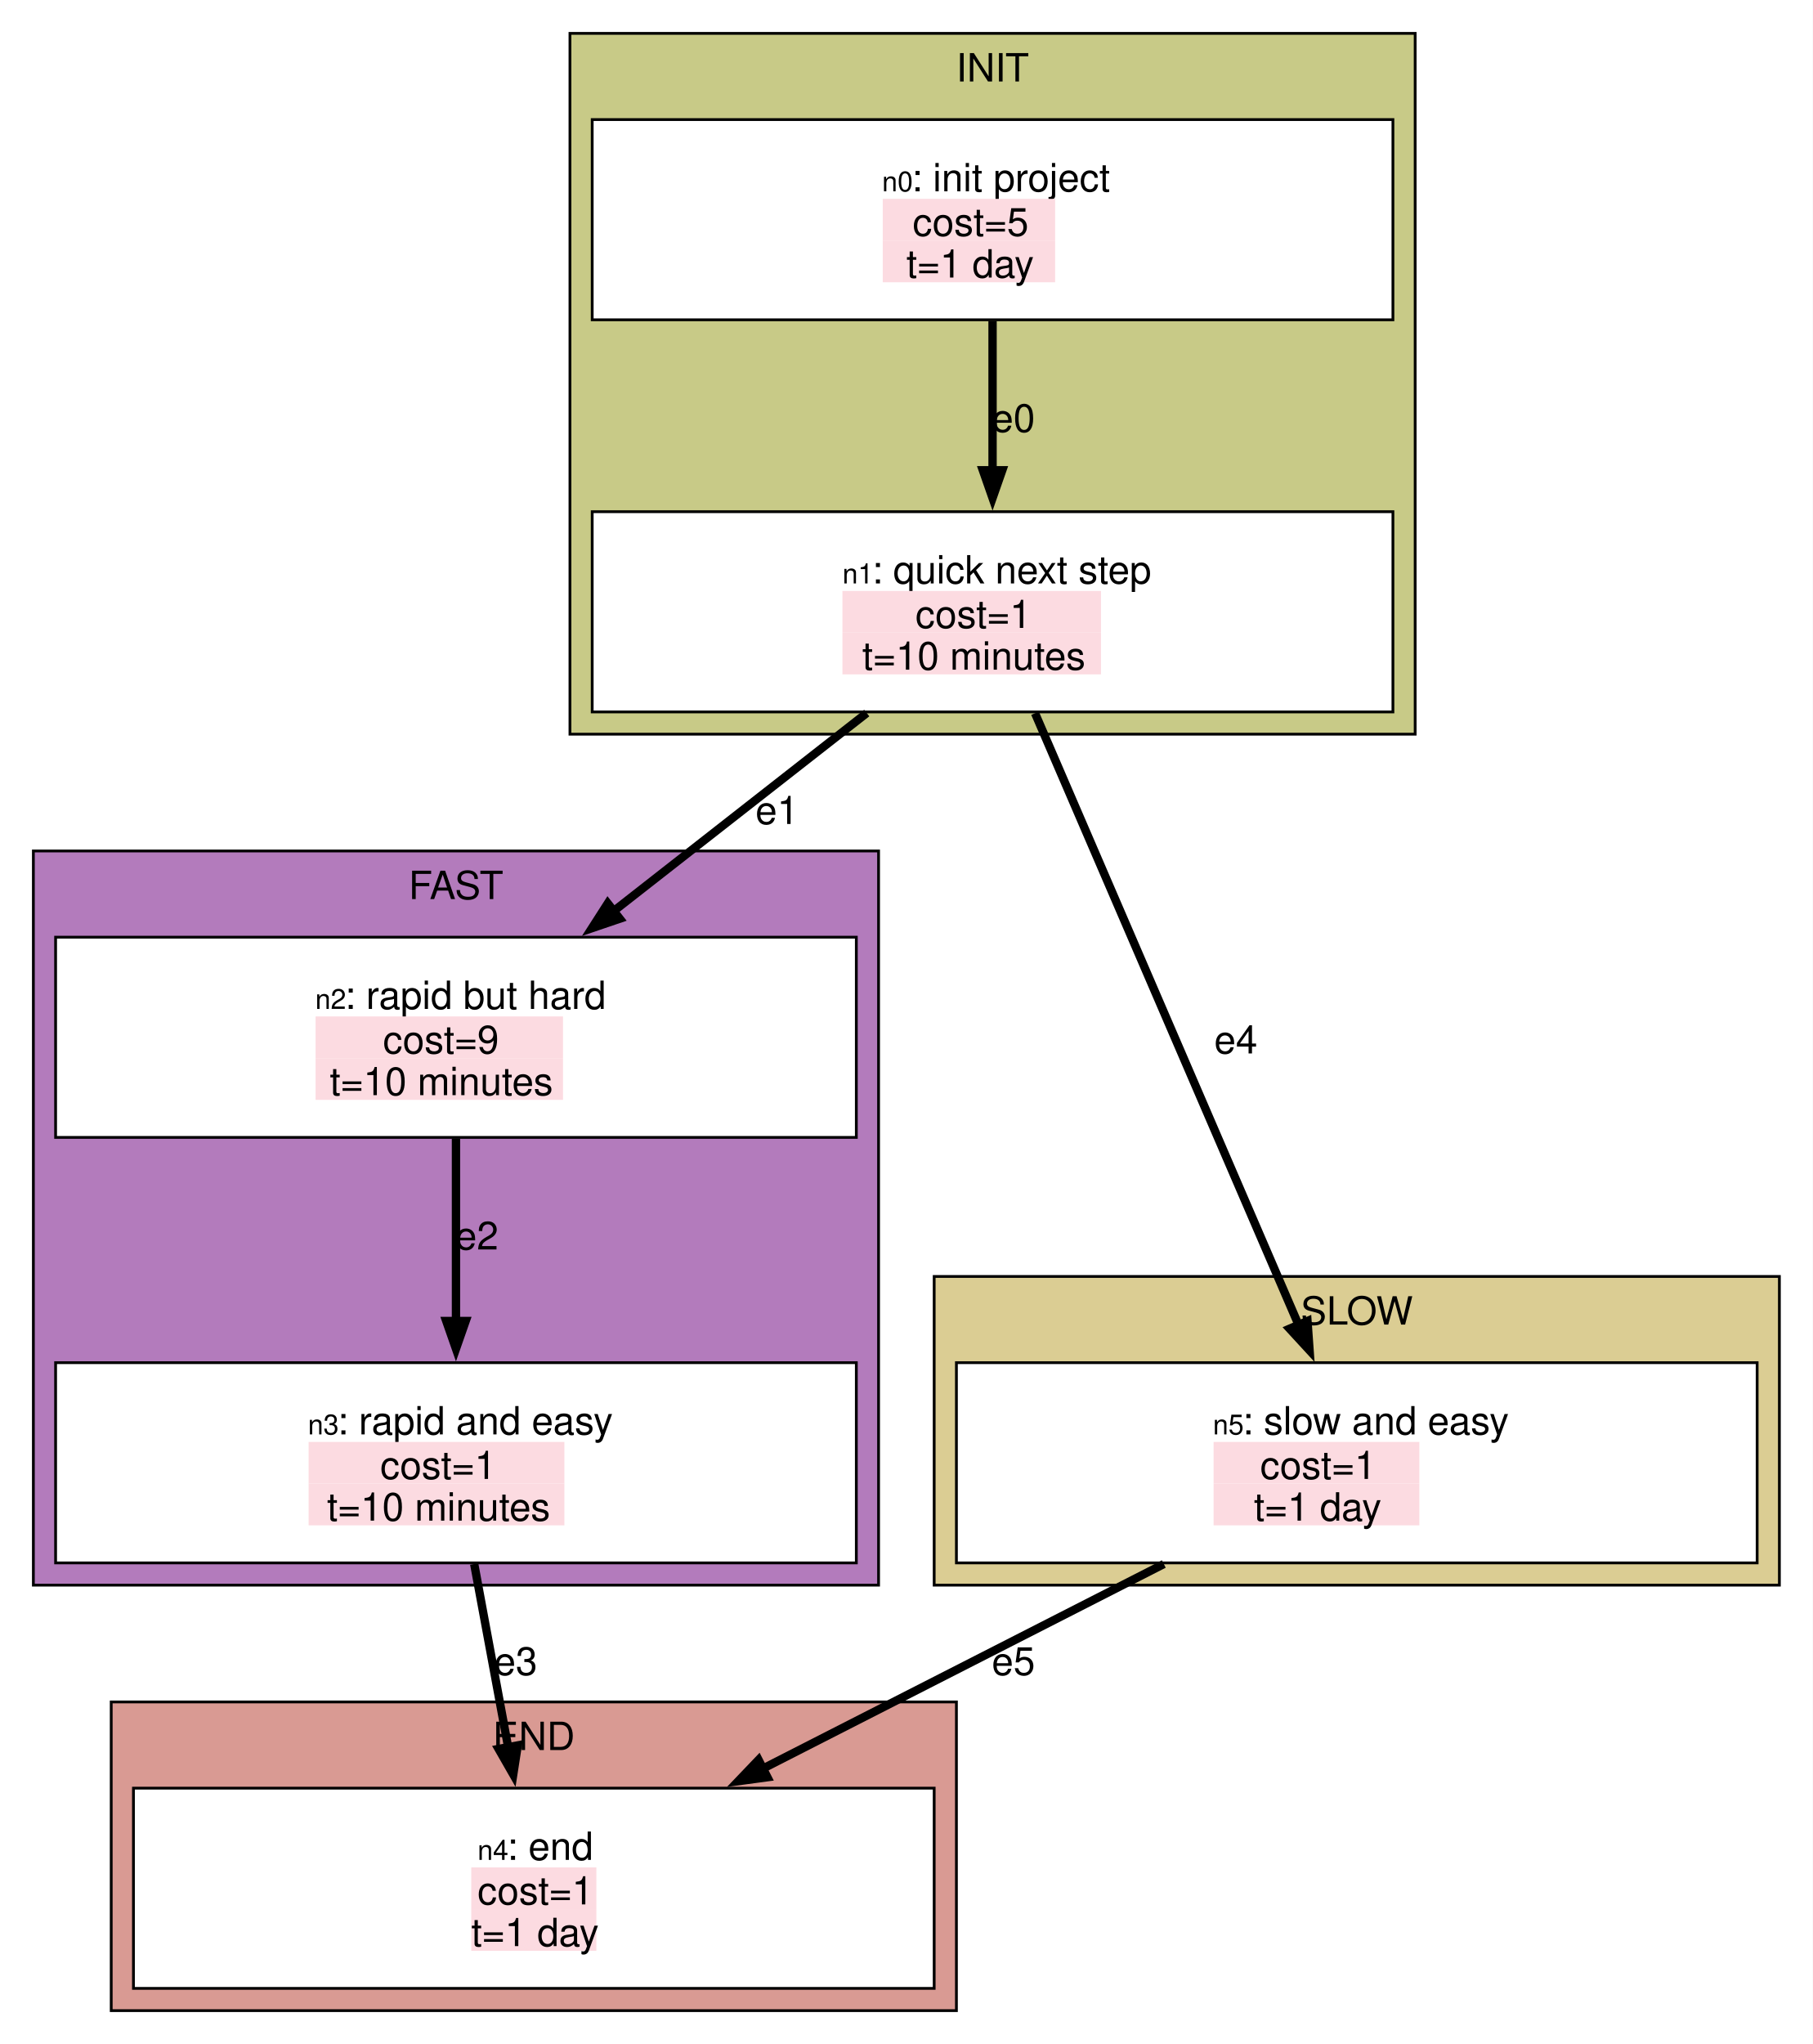
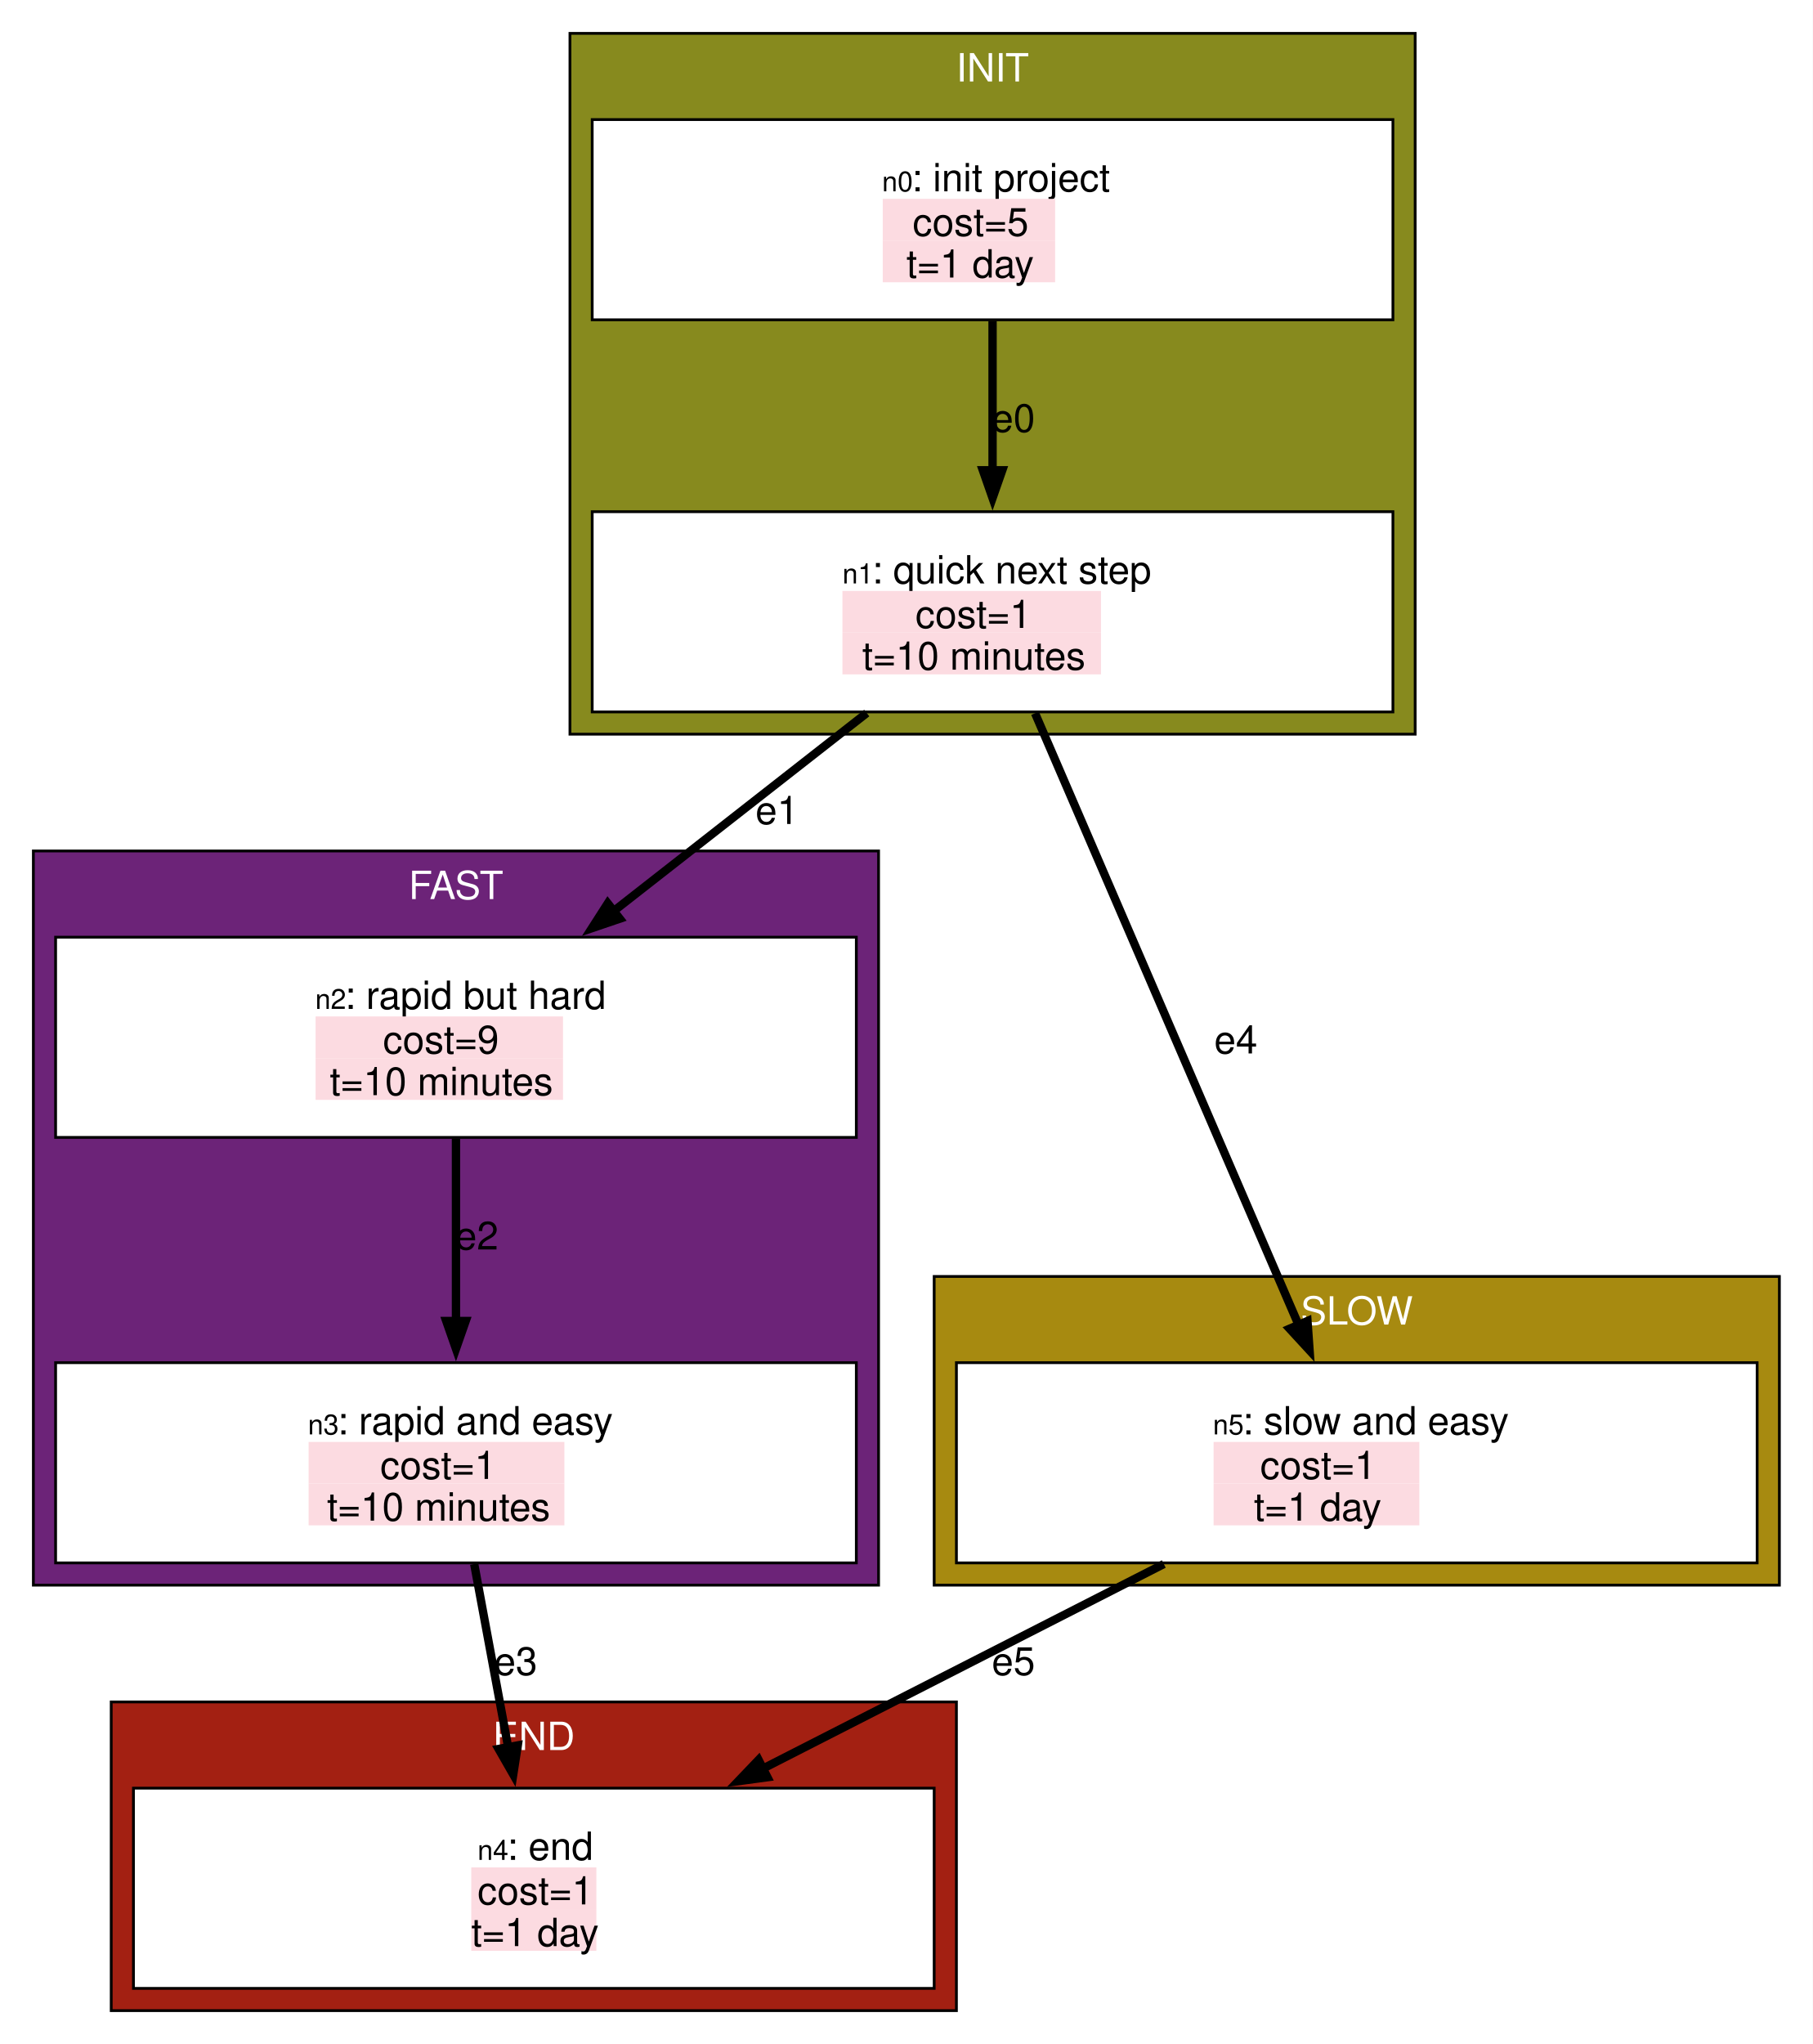
<svg xmlns="http://www.w3.org/2000/svg" width="652pt" height="735pt" viewBox="0.00 0.00 652.00 735.00">
  <g id="graph0" class="graph" transform="scale(1 1) rotate(0) translate(4 731)">
    <polygon fill="white" stroke="none" points="-4,4 -4,-731 648,-731 648,4 -4,4" />
    <g id="clust1" class="cluster">
-       <polygon fill="#d99a93" stroke="black" points="36,-8 36,-119 340,-119 340,-8 36,-8" />
-       <text text-anchor="middle" x="188" y="-101.7" font-family="Helvetica,sans-Serif" font-size="14.00">END</text>
+       <polygon fill="#a32012" stroke="black" points="36,-8 36,-119 340,-119 340,-8 36,-8" />
+       <text text-anchor="middle" x="188" y="-101.7" font-family="Helvetica,sans-Serif" font-size="14.00" fill="#ffffff">END</text>
    </g>
    <g id="clust2" class="cluster">
-       <polygon fill="#b37bbc" stroke="black" points="8,-161 8,-425 312,-425 312,-161 8,-161" />
-       <text text-anchor="middle" x="160" y="-407.7" font-family="Helvetica,sans-Serif" font-size="14.00">FAST</text>
+       <polygon fill="#6c2378" stroke="black" points="8,-161 8,-425 312,-425 312,-161 8,-161" />
+       <text text-anchor="middle" x="160" y="-407.7" font-family="Helvetica,sans-Serif" font-size="14.00" fill="#ffffff">FAST</text>
    </g>
    <g id="clust3" class="cluster">
-       <polygon fill="#c8ca87" stroke="black" points="201,-467 201,-719 505,-719 505,-467 201,-467" />
-       <text text-anchor="middle" x="353" y="-701.7" font-family="Helvetica,sans-Serif" font-size="14.00">INIT</text>
+       <polygon fill="#878a1e" stroke="black" points="201,-467 201,-719 505,-719 505,-467 201,-467" />
+       <text text-anchor="middle" x="353" y="-701.7" font-family="Helvetica,sans-Serif" font-size="14.00" fill="#ffffff">INIT</text>
    </g>
    <g id="clust4" class="cluster">
-       <polygon fill="#dbcd93" stroke="black" points="332,-161 332,-272 636,-272 636,-161 332,-161" />
-       <text text-anchor="middle" x="484" y="-254.7" font-family="Helvetica,sans-Serif" font-size="14.00">SLOW</text>
+       <polygon fill="#a78a10" stroke="black" points="332,-161 332,-272 636,-272 636,-161 332,-161" />
+       <text text-anchor="middle" x="484" y="-254.7" font-family="Helvetica,sans-Serif" font-size="14.00" fill="#ffffff">SLOW</text>
    </g>
    <g id="node1" class="node">
      <polygon fill="#ffffff" stroke="black" points="332,-88 44,-88 44,-16 332,-16 332,-88" />
      <text text-anchor="start" x="167.75" y="-62.2" font-family="Helvetica,sans-Serif" font-size="10.00">n4</text>
      <text text-anchor="start" x="178.25" y="-62.2" font-family="Helvetica,sans-Serif" font-size="14.00">: end</text>
      <polygon fill="#fcdbe1" stroke="none" points="165.5,-44.5 165.5,-59.5 210.5,-59.5 210.5,-44.5 165.5,-44.5" />
-       <text text-anchor="start" x="167.75" y="-46.2" font-family="Helvetica,sans-Serif" font-size="14.00" fill="#000000">cost=1</text>
+       <text text-anchor="start" x="167.75" y="-46.2" font-family="Helvetica,sans-Serif" font-size="14.00">cost=1</text>
      <polygon fill="#fcdbe1" stroke="none" points="165.5,-29.5 165.5,-44.5 210.5,-44.5 210.5,-29.5 165.5,-29.5" />
-       <text text-anchor="start" x="165.5" y="-31.2" font-family="Helvetica,sans-Serif" font-size="14.00" fill="#000000">t=1 day</text>
+       <text text-anchor="start" x="165.5" y="-31.2" font-family="Helvetica,sans-Serif" font-size="14.00">t=1 day</text>
    </g>
    <g id="node2" class="node">
      <polygon fill="#ffffff" stroke="black" points="304,-394 16,-394 16,-322 304,-322 304,-394" />
      <text text-anchor="start" x="109.38" y="-368.2" font-family="Helvetica,sans-Serif" font-size="10.00">n2</text>
      <text text-anchor="start" x="119.88" y="-368.2" font-family="Helvetica,sans-Serif" font-size="14.00">: rapid but hard</text>
      <polygon fill="#fcdbe1" stroke="none" points="109.5,-350.5 109.5,-365.5 198.5,-365.5 198.5,-350.5 109.5,-350.5" />
-       <text text-anchor="start" x="133.75" y="-352.2" font-family="Helvetica,sans-Serif" font-size="14.00" fill="#000000">cost=9</text>
+       <text text-anchor="start" x="133.75" y="-352.2" font-family="Helvetica,sans-Serif" font-size="14.00">cost=9</text>
      <polygon fill="#fcdbe1" stroke="none" points="109.5,-335.5 109.5,-350.5 198.5,-350.5 198.5,-335.5 109.5,-335.5" />
-       <text text-anchor="start" x="114.62" y="-337.2" font-family="Helvetica,sans-Serif" font-size="14.00" fill="#000000">t=10 minutes</text>
+       <text text-anchor="start" x="114.62" y="-337.2" font-family="Helvetica,sans-Serif" font-size="14.00">t=10 minutes</text>
    </g>
    <g id="node3" class="node">
      <polygon fill="#ffffff" stroke="black" points="304,-241 16,-241 16,-169 304,-169 304,-241" />
      <text text-anchor="start" x="106.75" y="-215.2" font-family="Helvetica,sans-Serif" font-size="10.00">n3</text>
      <text text-anchor="start" x="117.25" y="-215.2" font-family="Helvetica,sans-Serif" font-size="14.00">: rapid and easy</text>
      <polygon fill="#fcdbe1" stroke="none" points="107,-197.5 107,-212.5 199,-212.5 199,-197.5 107,-197.5" />
-       <text text-anchor="start" x="132.75" y="-199.2" font-family="Helvetica,sans-Serif" font-size="14.00" fill="#000000">cost=1</text>
+       <text text-anchor="start" x="132.75" y="-199.2" font-family="Helvetica,sans-Serif" font-size="14.00">cost=1</text>
      <polygon fill="#fcdbe1" stroke="none" points="107,-182.5 107,-197.5 199,-197.5 199,-182.5 107,-182.5" />
-       <text text-anchor="start" x="113.62" y="-184.2" font-family="Helvetica,sans-Serif" font-size="14.00" fill="#000000">t=10 minutes</text>
+       <text text-anchor="start" x="113.62" y="-184.2" font-family="Helvetica,sans-Serif" font-size="14.00">t=10 minutes</text>
    </g>
    <g id="edge3" class="edge">
      <path fill="none" stroke="#000000" stroke-width="3" d="M160,-321.6C160,-301.98 160,-277.27 160,-255.74" />
      <polygon fill="#000000" stroke="#000000" stroke-width="3" points="163.5,-255.98 160,-245.98 156.5,-255.98 163.5,-255.98" />
      <text text-anchor="middle" x="167.5" y="-281.7" font-family="Helvetica,sans-Serif" font-size="14.00">e2</text>
    </g>
    <g id="edge4" class="edge">
      <path fill="none" stroke="#000000" stroke-width="3" d="M166.56,-168.6C170.22,-148.88 174.83,-124.03 178.83,-102.43" />
      <polygon fill="#000000" stroke="#000000" stroke-width="3" points="182.22,-103.38 180.6,-92.91 175.34,-102.1 182.22,-103.38" />
      <text text-anchor="middle" x="181.5" y="-128.7" font-family="Helvetica,sans-Serif" font-size="14.00">e3</text>
    </g>
    <g id="node4" class="node">
      <polygon fill="#ffffff" stroke="black" points="497,-688 209,-688 209,-616 497,-616 497,-688" />
      <text text-anchor="start" x="313.25" y="-662.2" font-family="Helvetica,sans-Serif" font-size="10.00">n0</text>
      <text text-anchor="start" x="323.75" y="-662.2" font-family="Helvetica,sans-Serif" font-size="14.00">: init project</text>
      <polygon fill="#fcdbe1" stroke="none" points="313.5,-644.5 313.5,-659.5 375.5,-659.5 375.5,-644.5 313.5,-644.5" />
-       <text text-anchor="start" x="324.25" y="-646.2" font-family="Helvetica,sans-Serif" font-size="14.00" fill="#000000">cost=5</text>
+       <text text-anchor="start" x="324.25" y="-646.2" font-family="Helvetica,sans-Serif" font-size="14.00">cost=5</text>
      <polygon fill="#fcdbe1" stroke="none" points="313.5,-629.5 313.5,-644.5 375.5,-644.5 375.5,-629.5 313.5,-629.5" />
-       <text text-anchor="start" x="322" y="-631.2" font-family="Helvetica,sans-Serif" font-size="14.00" fill="#000000">t=1 day</text>
+       <text text-anchor="start" x="322" y="-631.2" font-family="Helvetica,sans-Serif" font-size="14.00">t=1 day</text>
    </g>
    <g id="node5" class="node">
      <polygon fill="#ffffff" stroke="black" points="497,-547 209,-547 209,-475 497,-475 497,-547" />
      <text text-anchor="start" x="299" y="-521.2" font-family="Helvetica,sans-Serif" font-size="10.00">n1</text>
      <text text-anchor="start" x="309.5" y="-521.2" font-family="Helvetica,sans-Serif" font-size="14.00">: quick next step</text>
      <polygon fill="#fcdbe1" stroke="none" points="299,-503.5 299,-518.5 392,-518.5 392,-503.5 299,-503.5" />
-       <text text-anchor="start" x="325.25" y="-505.2" font-family="Helvetica,sans-Serif" font-size="14.00" fill="#000000">cost=1</text>
+       <text text-anchor="start" x="325.25" y="-505.2" font-family="Helvetica,sans-Serif" font-size="14.00">cost=1</text>
      <polygon fill="#fcdbe1" stroke="none" points="299,-488.5 299,-503.5 392,-503.5 392,-488.5 299,-488.5" />
-       <text text-anchor="start" x="306.12" y="-490.2" font-family="Helvetica,sans-Serif" font-size="14.00" fill="#000000">t=10 minutes</text>
+       <text text-anchor="start" x="306.12" y="-490.2" font-family="Helvetica,sans-Serif" font-size="14.00">t=10 minutes</text>
    </g>
    <g id="edge1" class="edge">
      <path fill="none" stroke="#000000" stroke-width="3" d="M353,-615.56C353,-599.23 353,-579.55 353,-561.76" />
      <polygon fill="#000000" stroke="#000000" stroke-width="3" points="356.5,-561.91 353,-551.91 349.5,-561.91 356.5,-561.91" />
      <text text-anchor="middle" x="360.5" y="-575.7" font-family="Helvetica,sans-Serif" font-size="14.00">e0</text>
    </g>
    <g id="edge2" class="edge">
      <path fill="none" stroke="#000000" stroke-width="3" d="M307.75,-474.6C280.5,-453.28 245.58,-425.96 216.53,-403.23" />
      <polygon fill="#000000" stroke="#000000" stroke-width="3" points="218.91,-400.65 208.88,-397.24 214.6,-406.16 218.91,-400.65" />
      <text text-anchor="middle" x="275.5" y="-434.7" font-family="Helvetica,sans-Serif" font-size="14.00">e1</text>
    </g>
    <g id="node6" class="node">
      <polygon fill="#ffffff" stroke="black" points="628,-241 340,-241 340,-169 628,-169 628,-241" />
      <text text-anchor="start" x="432.25" y="-215.2" font-family="Helvetica,sans-Serif" font-size="10.00">n5</text>
      <text text-anchor="start" x="442.75" y="-215.2" font-family="Helvetica,sans-Serif" font-size="14.00">: slow and easy</text>
      <polygon fill="#fcdbe1" stroke="none" points="432.5,-197.5 432.5,-212.5 506.5,-212.5 506.5,-197.5 432.5,-197.5" />
-       <text text-anchor="start" x="449.25" y="-199.2" font-family="Helvetica,sans-Serif" font-size="14.00" fill="#000000">cost=1</text>
+       <text text-anchor="start" x="449.25" y="-199.2" font-family="Helvetica,sans-Serif" font-size="14.00">cost=1</text>
      <polygon fill="#fcdbe1" stroke="none" points="432.5,-182.5 432.5,-197.5 506.5,-197.5 506.5,-182.5 432.5,-182.5" />
-       <text text-anchor="start" x="447" y="-184.2" font-family="Helvetica,sans-Serif" font-size="14.00" fill="#000000">t=1 day</text>
+       <text text-anchor="start" x="447" y="-184.2" font-family="Helvetica,sans-Serif" font-size="14.00">t=1 day</text>
    </g>
    <g id="edge5" class="edge">
      <path fill="none" stroke="#000000" stroke-width="3" d="M368.28,-474.53C391.75,-420.07 436.71,-315.74 463.15,-254.38" />
      <polygon fill="#000000" stroke="#000000" stroke-width="3" points="466.27,-255.98 467.02,-245.41 459.84,-253.21 466.27,-255.98" />
      <text text-anchor="middle" x="440.5" y="-352.2" font-family="Helvetica,sans-Serif" font-size="14.00">e4</text>
    </g>
    <g id="edge6" class="edge">
      <path fill="none" stroke="#000000" stroke-width="3" d="M414.6,-168.6C371.43,-146.57 315.69,-118.14 270.29,-94.98" />
      <polygon fill="#000000" stroke="#000000" stroke-width="3" points="272.02,-91.93 261.52,-90.51 268.84,-98.17 272.02,-91.93" />
      <text text-anchor="middle" x="360.5" y="-128.7" font-family="Helvetica,sans-Serif" font-size="14.00">e5</text>
    </g>
  </g>
</svg>
